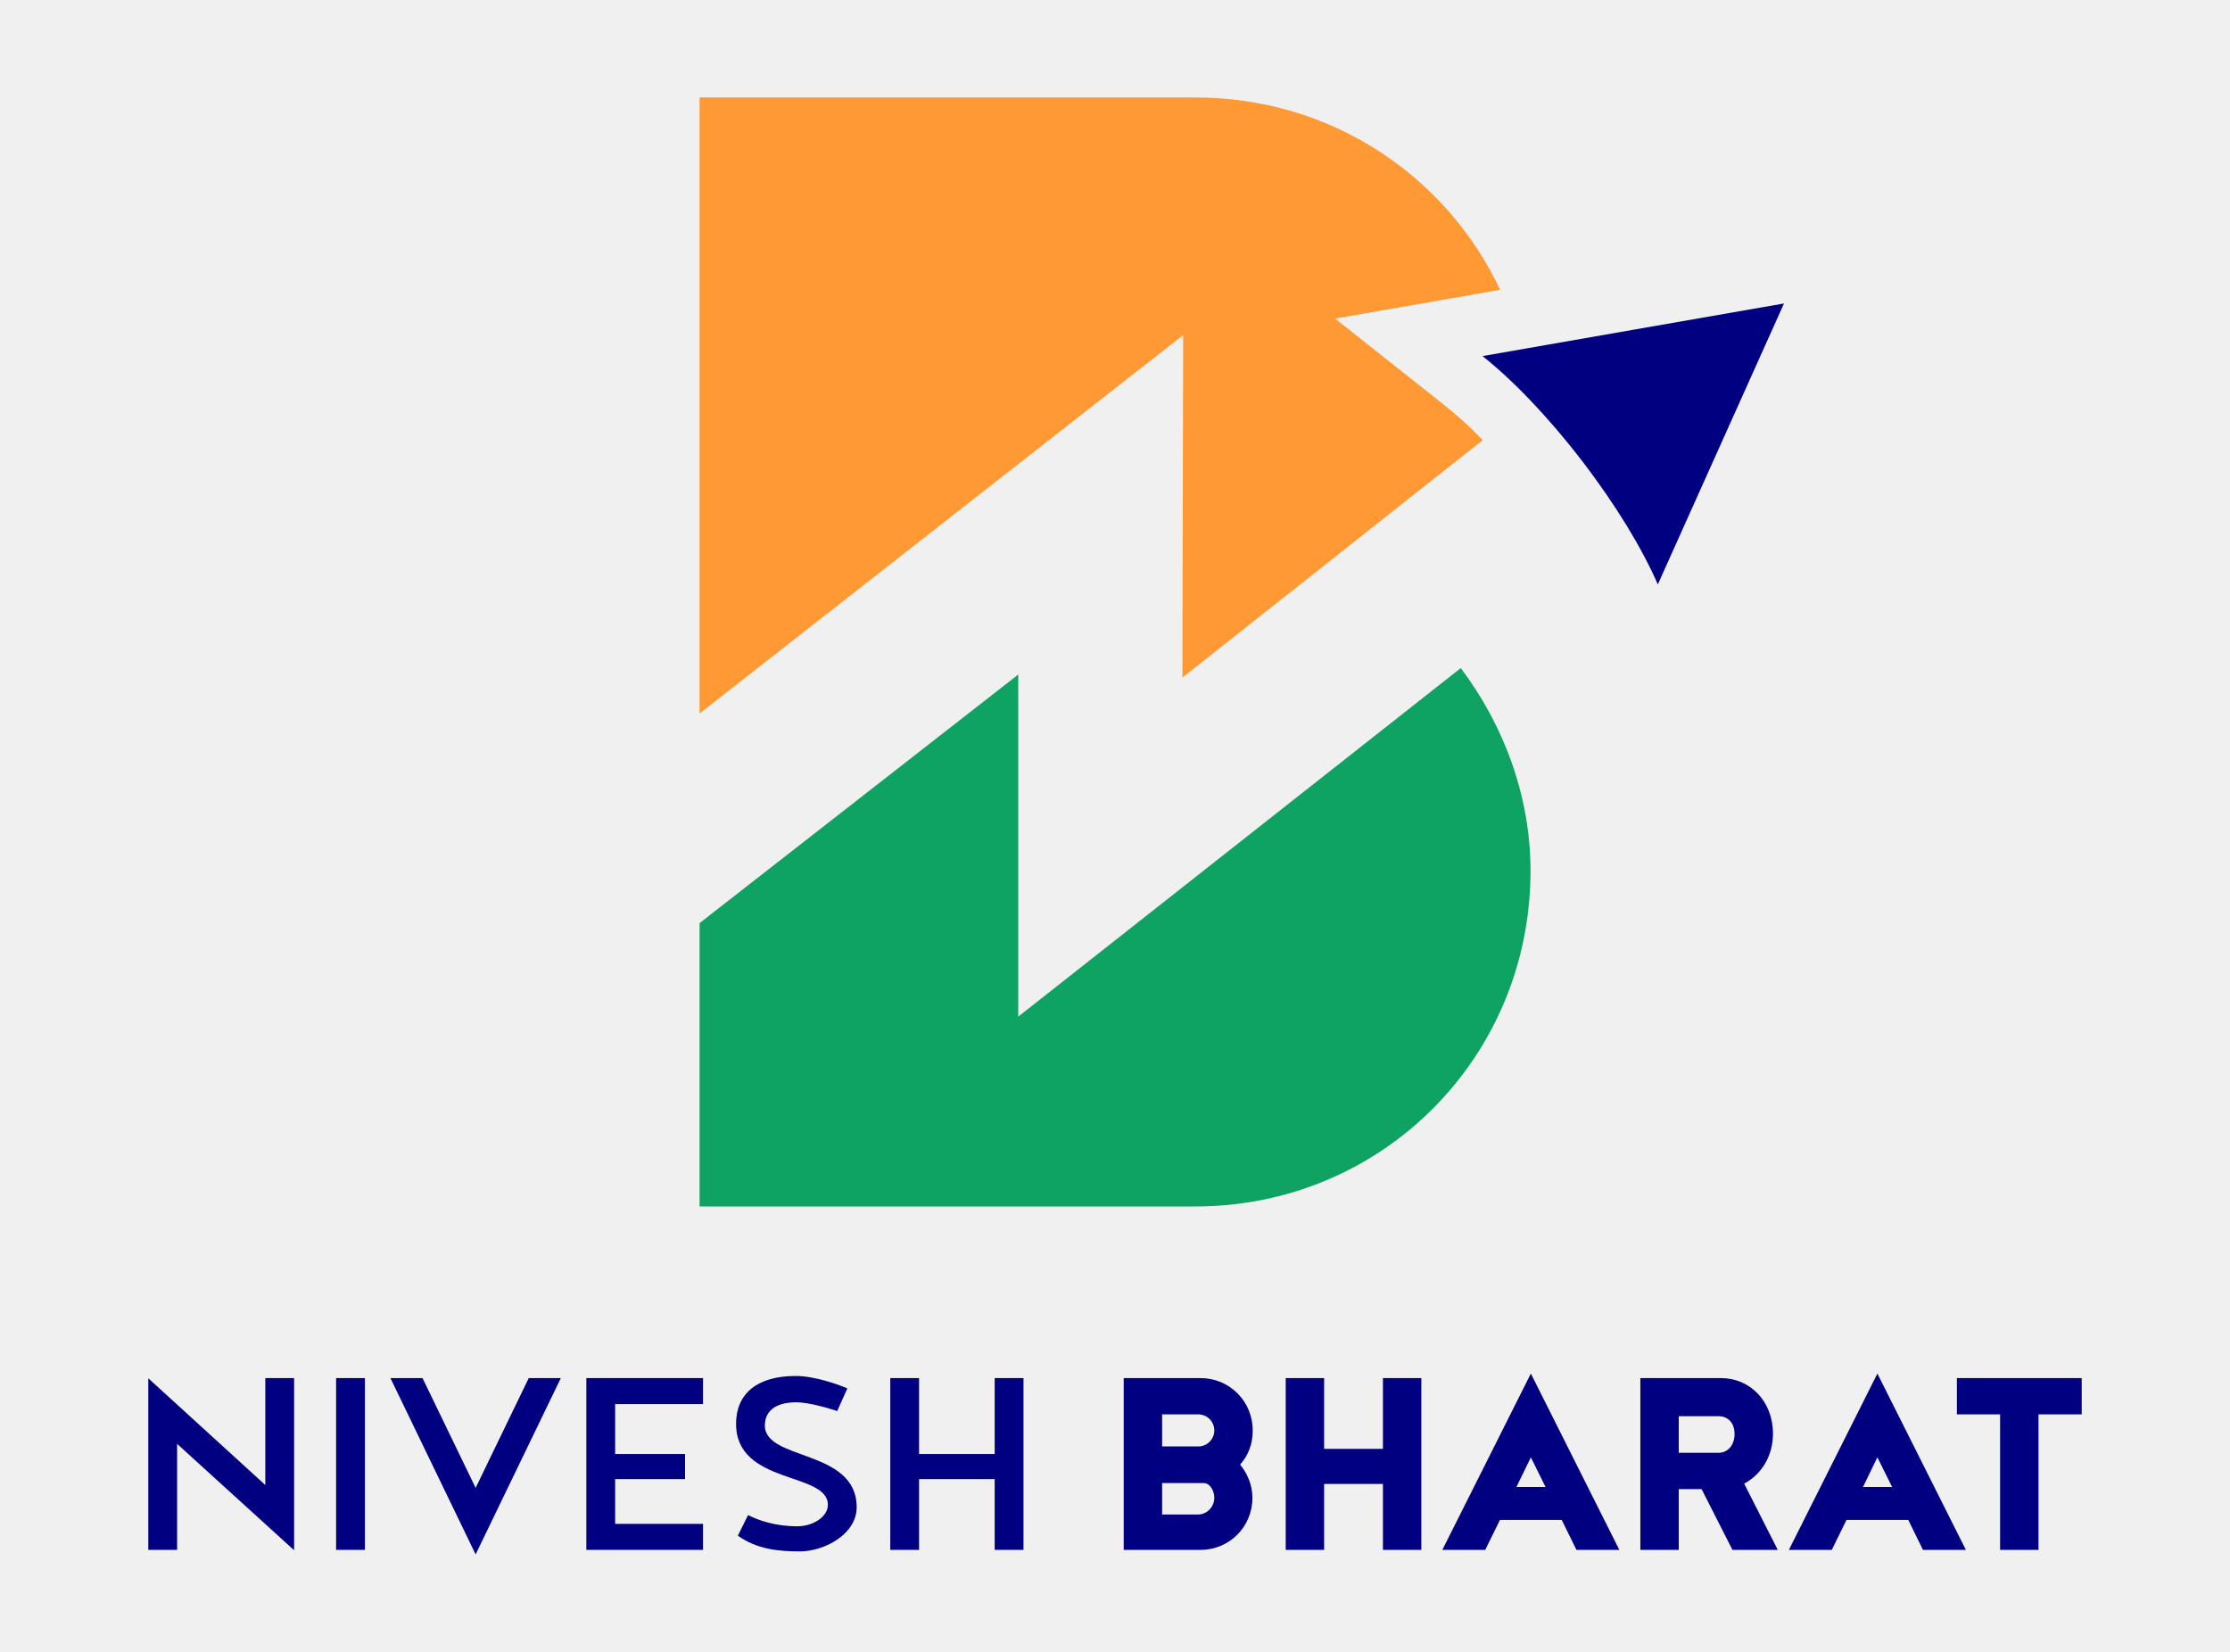
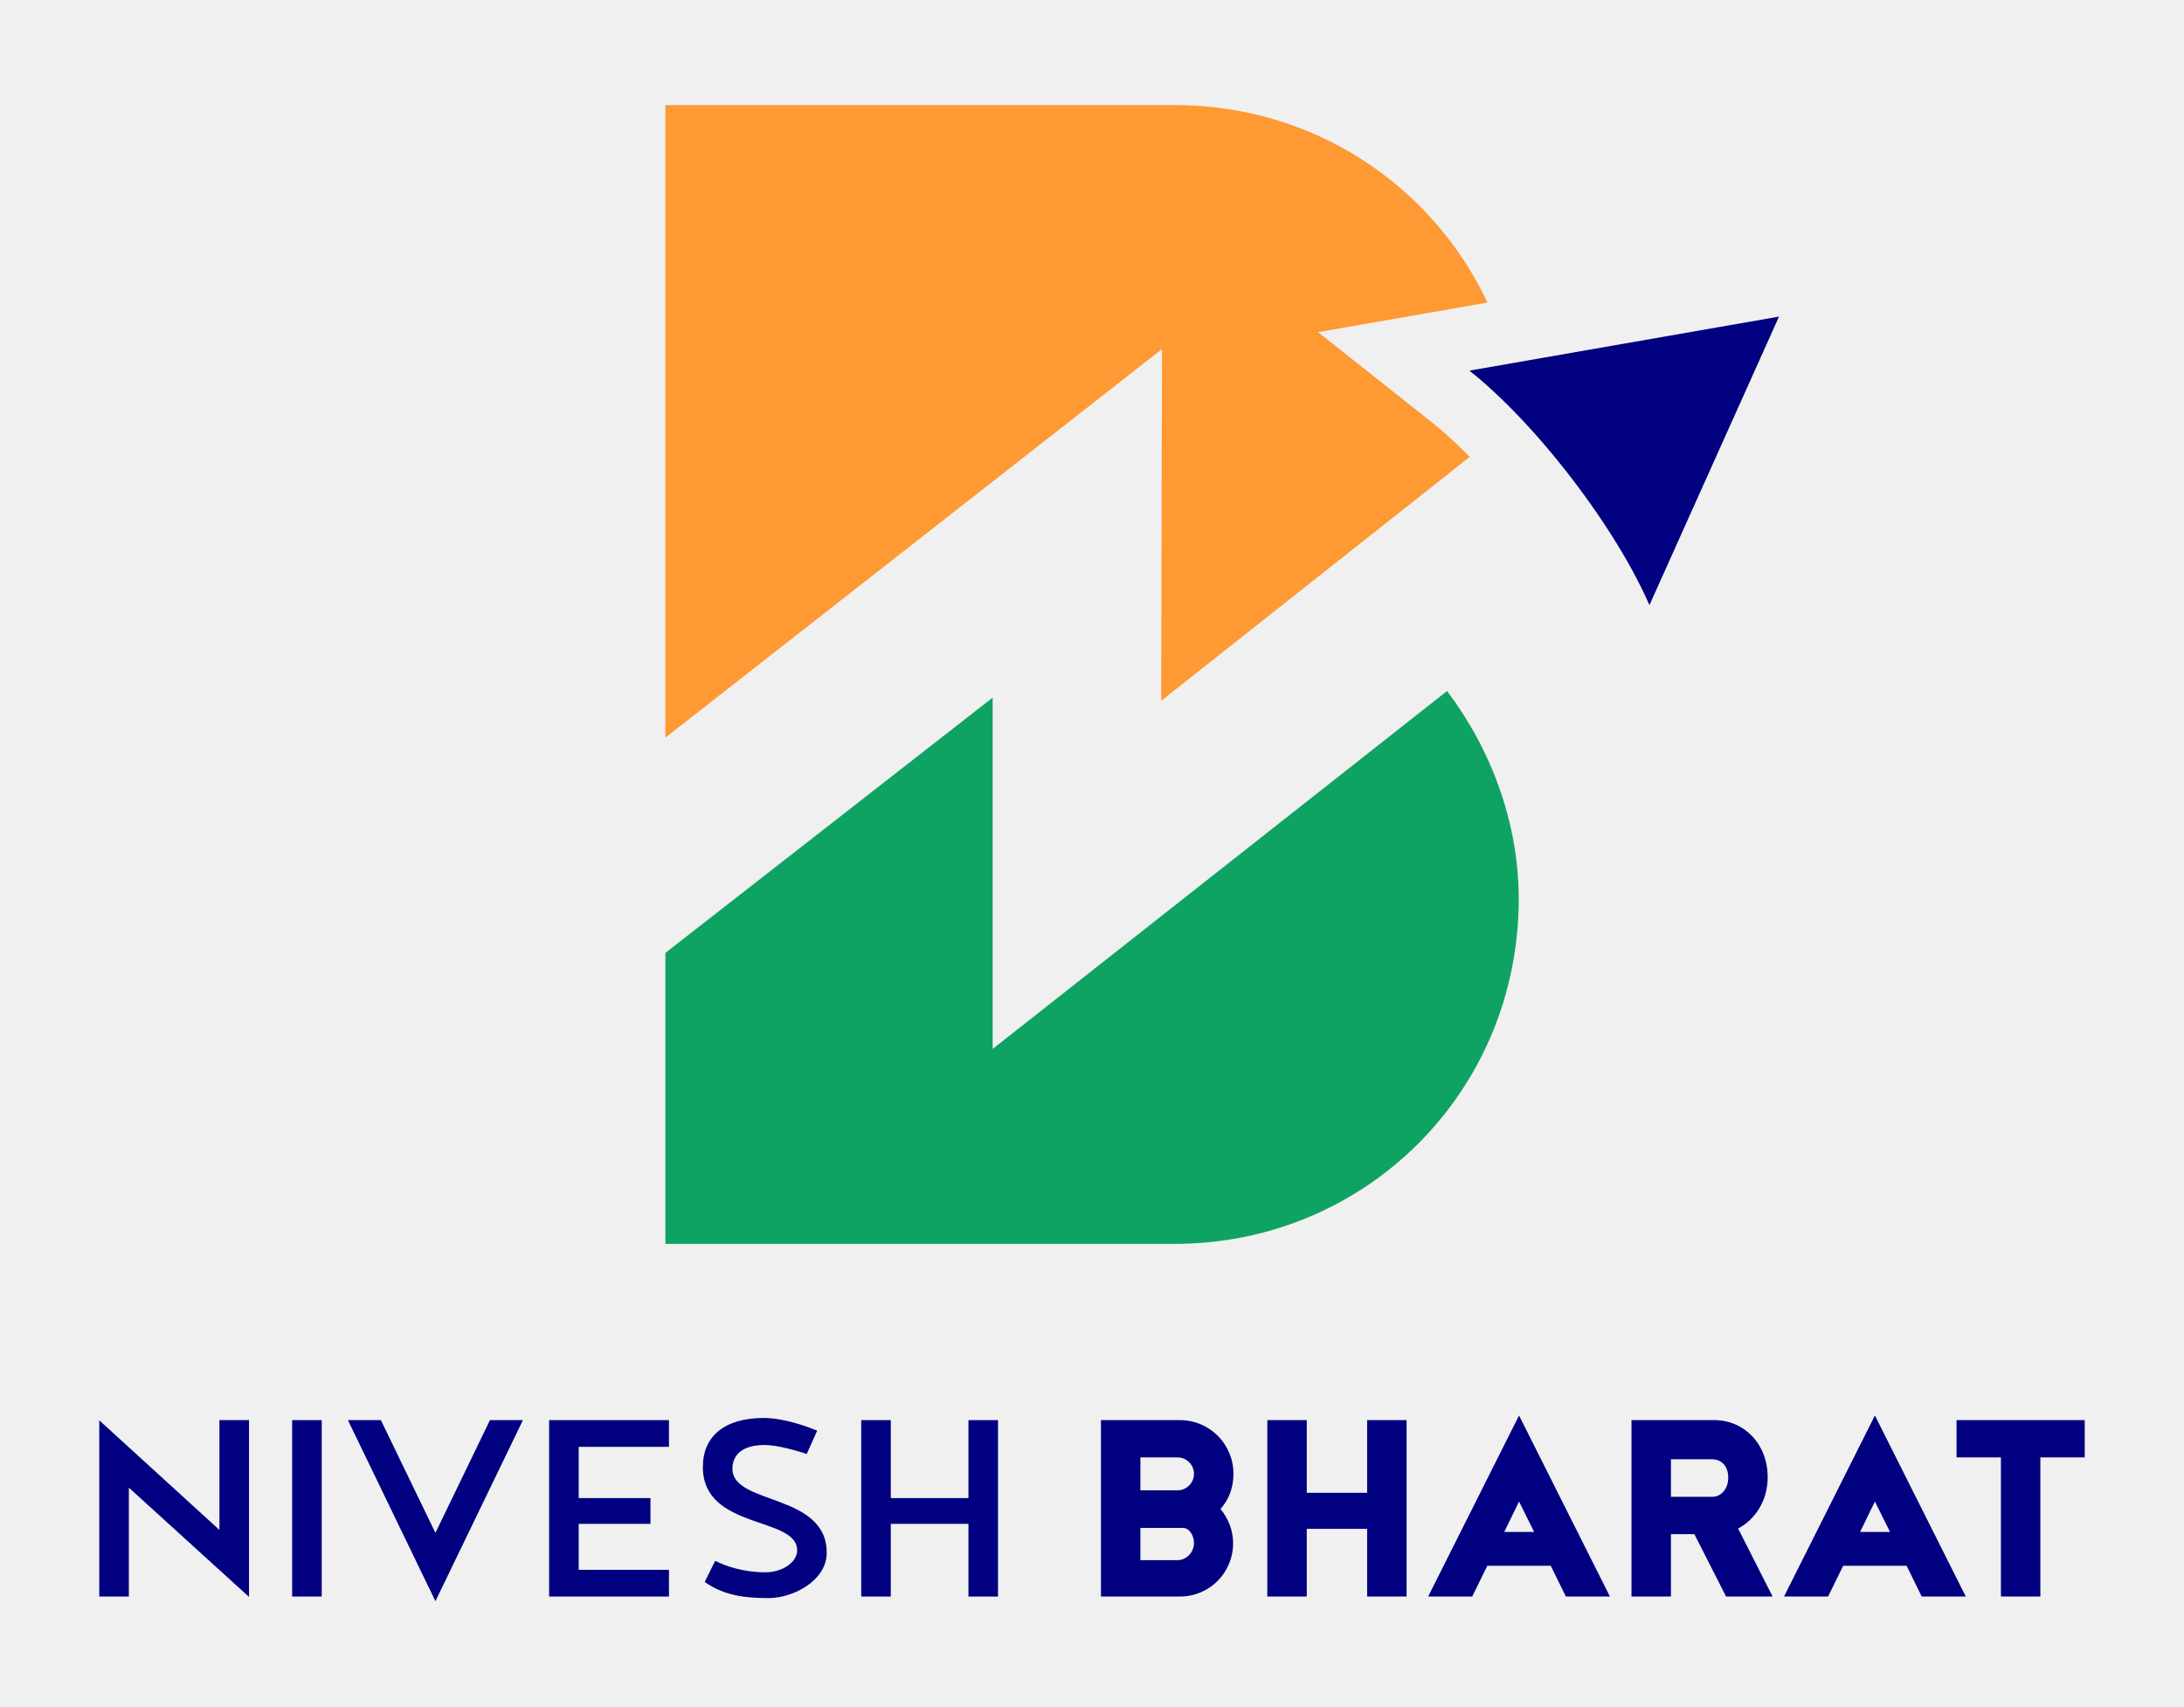
- <svg xmlns="http://www.w3.org/2000/svg" width="108" height="80" viewBox="0 0 103 80" fill="none">
+ <svg xmlns="http://www.w3.org/2000/svg" width="128" height="100" viewBox="0 0 103 80" fill="none">
  <g clip-path="url(#clip0_115_63)">
    <path d="M70.153 14.035C67.55 8.512 61.962 4.72 55.395 4.72H31.38V34.555L54.801 16.229L54.764 32.816L69.314 21.313C68.688 20.671 68.057 20.099 67.449 19.618L62.16 15.43L70.153 14.035Z" fill="#FF9933" />
    <path d="M31.38 58.428H55.395C64.4 58.428 71.624 51.242 71.624 42.164C71.624 38.551 70.32 35.103 68.245 32.355L46.815 49.235V32.667L31.38 44.707V58.428Z" fill="#0EA362" />
    <path fill-rule="evenodd" clip-rule="evenodd" d="M83.9 14.697L80.831 21.53L77.789 28.304C77.047 26.593 75.77 24.473 74.121 22.324C72.472 20.176 70.756 18.399 69.299 17.245L76.567 15.976L83.9 14.697Z" fill="#000080" />
    <path d="M13.778 75.061H15.173V66.741H13.778V75.061Z" fill="#000080" />
    <path d="M20.535 75.28L24.662 66.741H23.107L20.535 72.058L17.963 66.741H16.408L20.535 75.28Z" fill="#000080" />
    <path d="M27.292 71.633H30.677V70.418H27.292V68.001H31.549V66.741H25.897V75.061H31.549V73.801H27.292V71.633Z" fill="#000080" />
    <path d="M38.539 67.239C38.088 67.049 36.969 66.639 36.025 66.639C34.165 66.639 33.148 67.503 33.148 68.953C33.148 71.926 37.594 71.267 37.594 72.878C37.594 73.464 36.868 73.918 36.112 73.918C35.037 73.918 34.223 73.625 33.729 73.376L33.235 74.372C34.179 75.046 35.24 75.134 36.243 75.134C37.405 75.134 38.989 74.314 38.989 72.995C38.989 70.169 34.543 70.754 34.543 69.041C34.543 68.821 34.572 67.913 36.069 67.913C36.664 67.913 37.667 68.206 38.045 68.338L38.539 67.239Z" fill="#000080" />
    <path d="M45.673 75.061H47.068V66.741H45.673V70.418H42.011V66.741H40.617V75.061H42.011V71.633H45.673V75.061Z" fill="#000080" />
    <path d="M51.922 75.061H55.641C57.036 75.061 58.155 73.947 58.155 72.541C58.155 71.941 57.923 71.37 57.559 70.93C57.966 70.476 58.17 69.919 58.17 69.275C58.17 67.869 57.051 66.741 55.641 66.741H51.922V75.061ZM53.782 68.499H55.54C55.961 68.499 56.31 68.85 56.31 69.275C56.31 69.7 55.961 70.051 55.54 70.051H53.782V68.499ZM53.782 73.347V71.824H55.787C56.106 71.824 56.31 72.204 56.31 72.541C56.31 72.966 55.961 73.347 55.525 73.347H53.782ZM64.476 75.061H66.336V66.741H64.476V70.169H61.628V66.741H59.768V75.061H61.628V71.868H64.476V75.061ZM73.848 75.061H75.926L71.64 66.522L67.353 75.061H69.431L70.143 73.611H73.136L73.848 75.061ZM70.942 72.014L71.64 70.579L72.352 72.014H70.942ZM80.736 70.359H78.803V68.587H80.736C81.157 68.587 81.506 68.88 81.506 69.451C81.506 70.007 81.157 70.359 80.736 70.359ZM81.404 75.061H83.598L81.971 71.853C82.799 71.414 83.366 70.52 83.366 69.436C83.366 67.854 82.247 66.741 80.852 66.741H76.943V75.061H78.803V72.117H79.908L81.404 75.061ZM90.631 75.061H92.709L88.423 66.522L84.136 75.061H86.214L86.926 73.611H89.919L90.631 75.061ZM87.725 72.014L88.423 70.579L89.135 72.014H87.725ZM96.226 68.499H98.318V66.741H92.273V68.499H94.366V75.061H96.226V68.499Z" fill="#000080" />
    <path d="M6.077 69.926C7.96 71.637 9.843 73.347 11.725 75.061L11.744 75.078V75.061V66.741H10.349V71.92L4.682 66.751V68.657V75.061H6.077V69.926Z" fill="#000080" />
  </g>
  <defs>
    <clipPath id="clip0_115_63">
      <rect width="103" height="80" fill="white" />
    </clipPath>
  </defs>
</svg>
